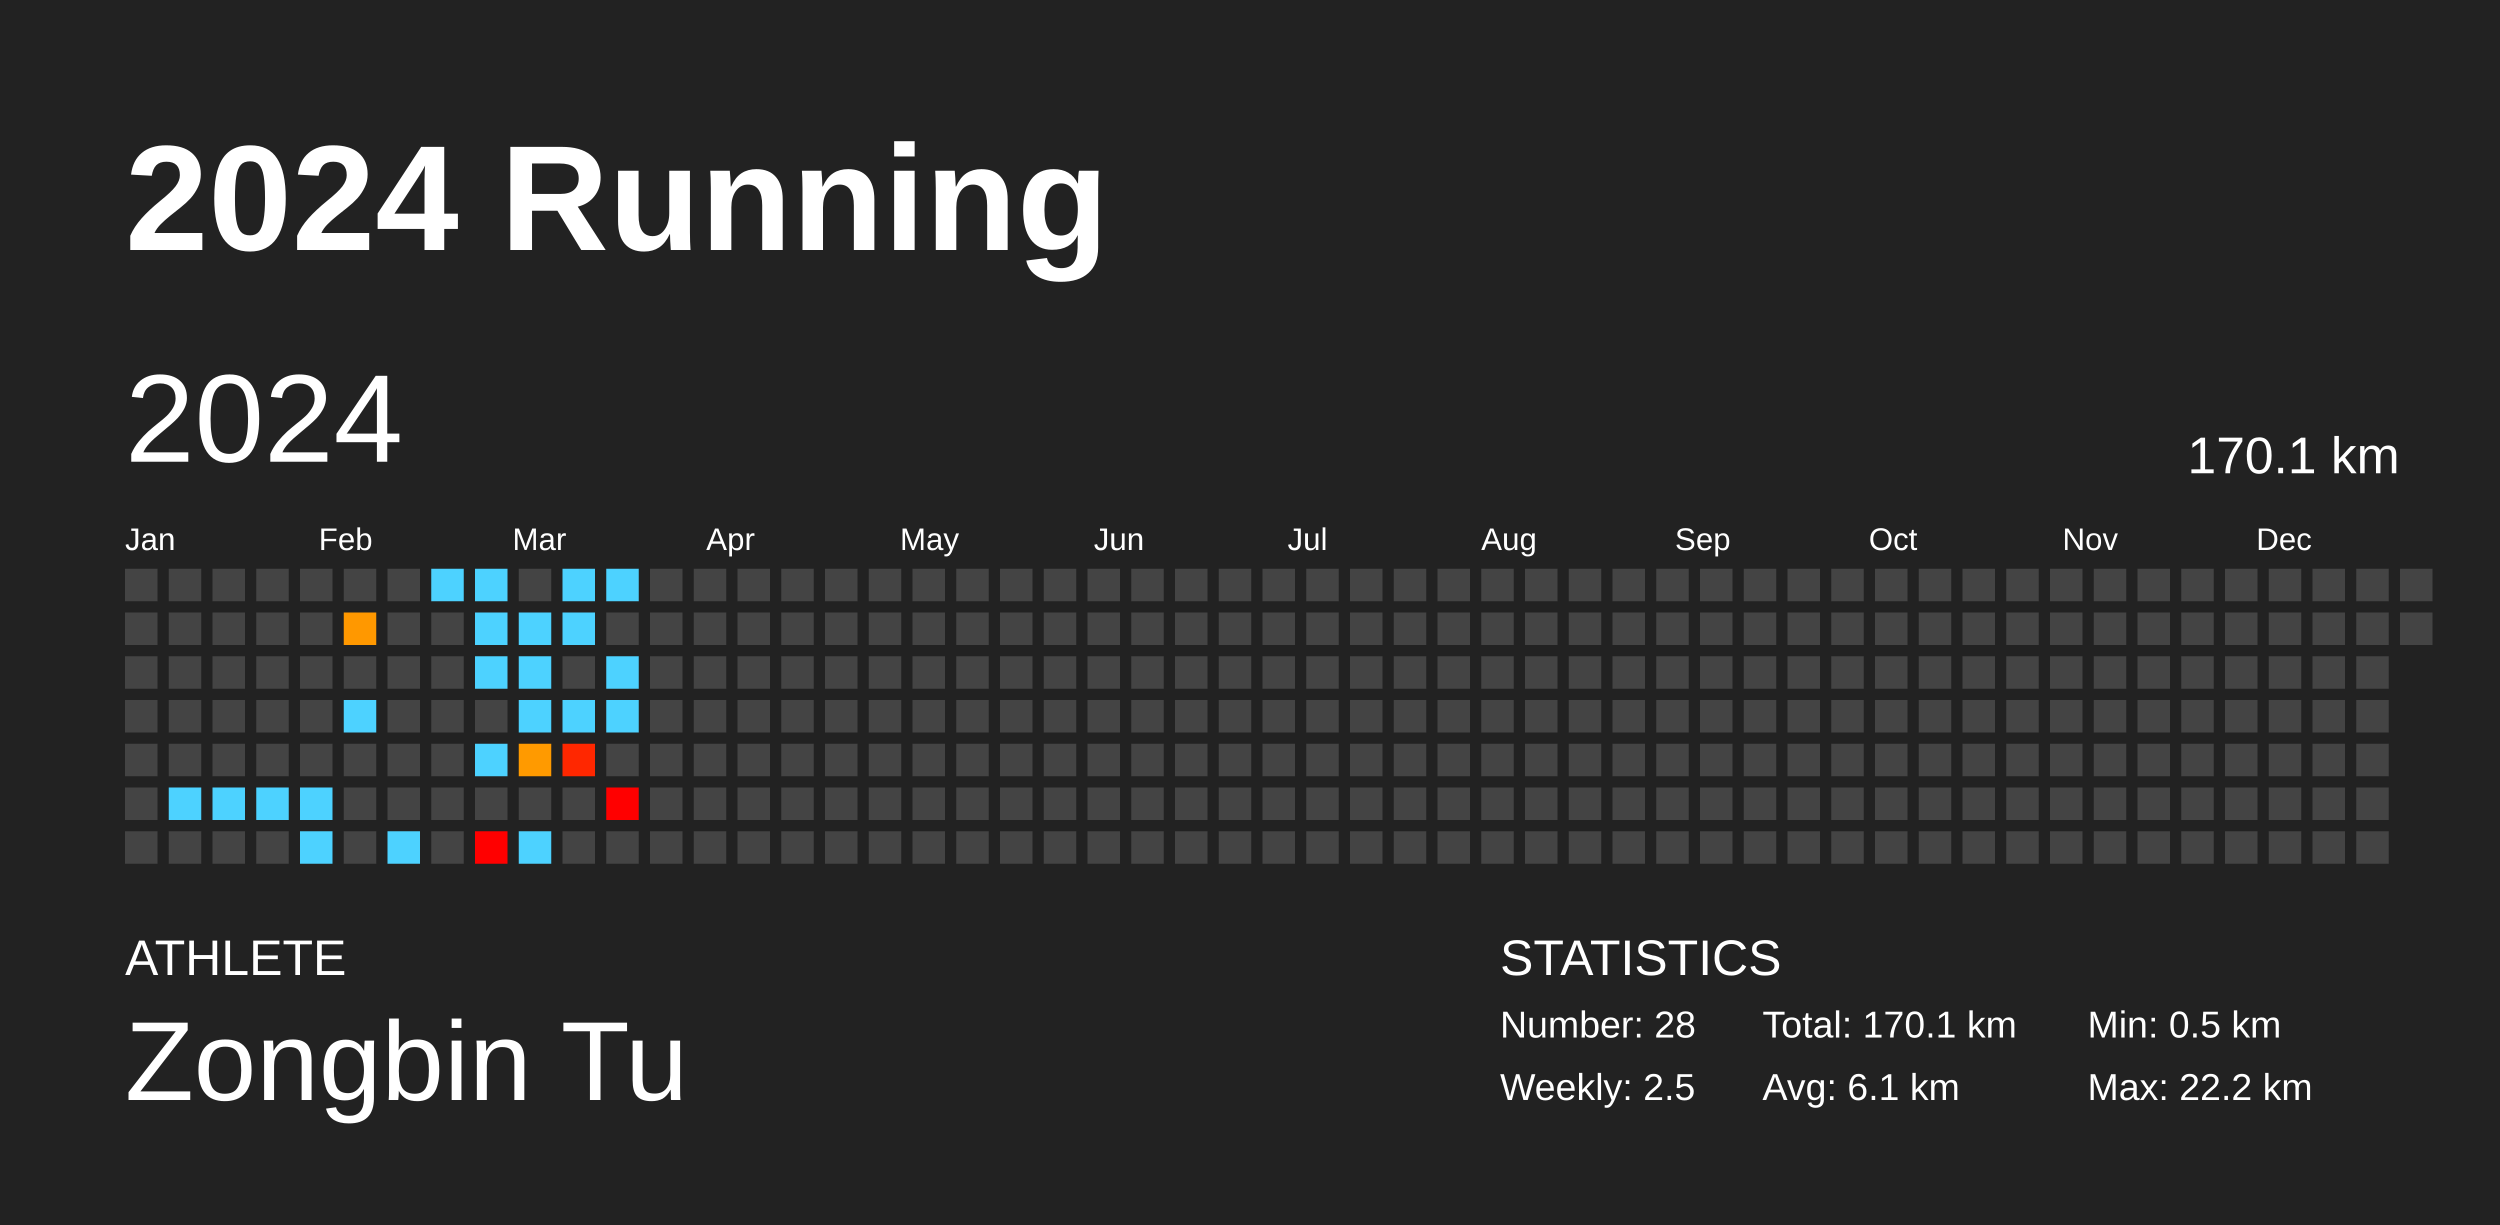
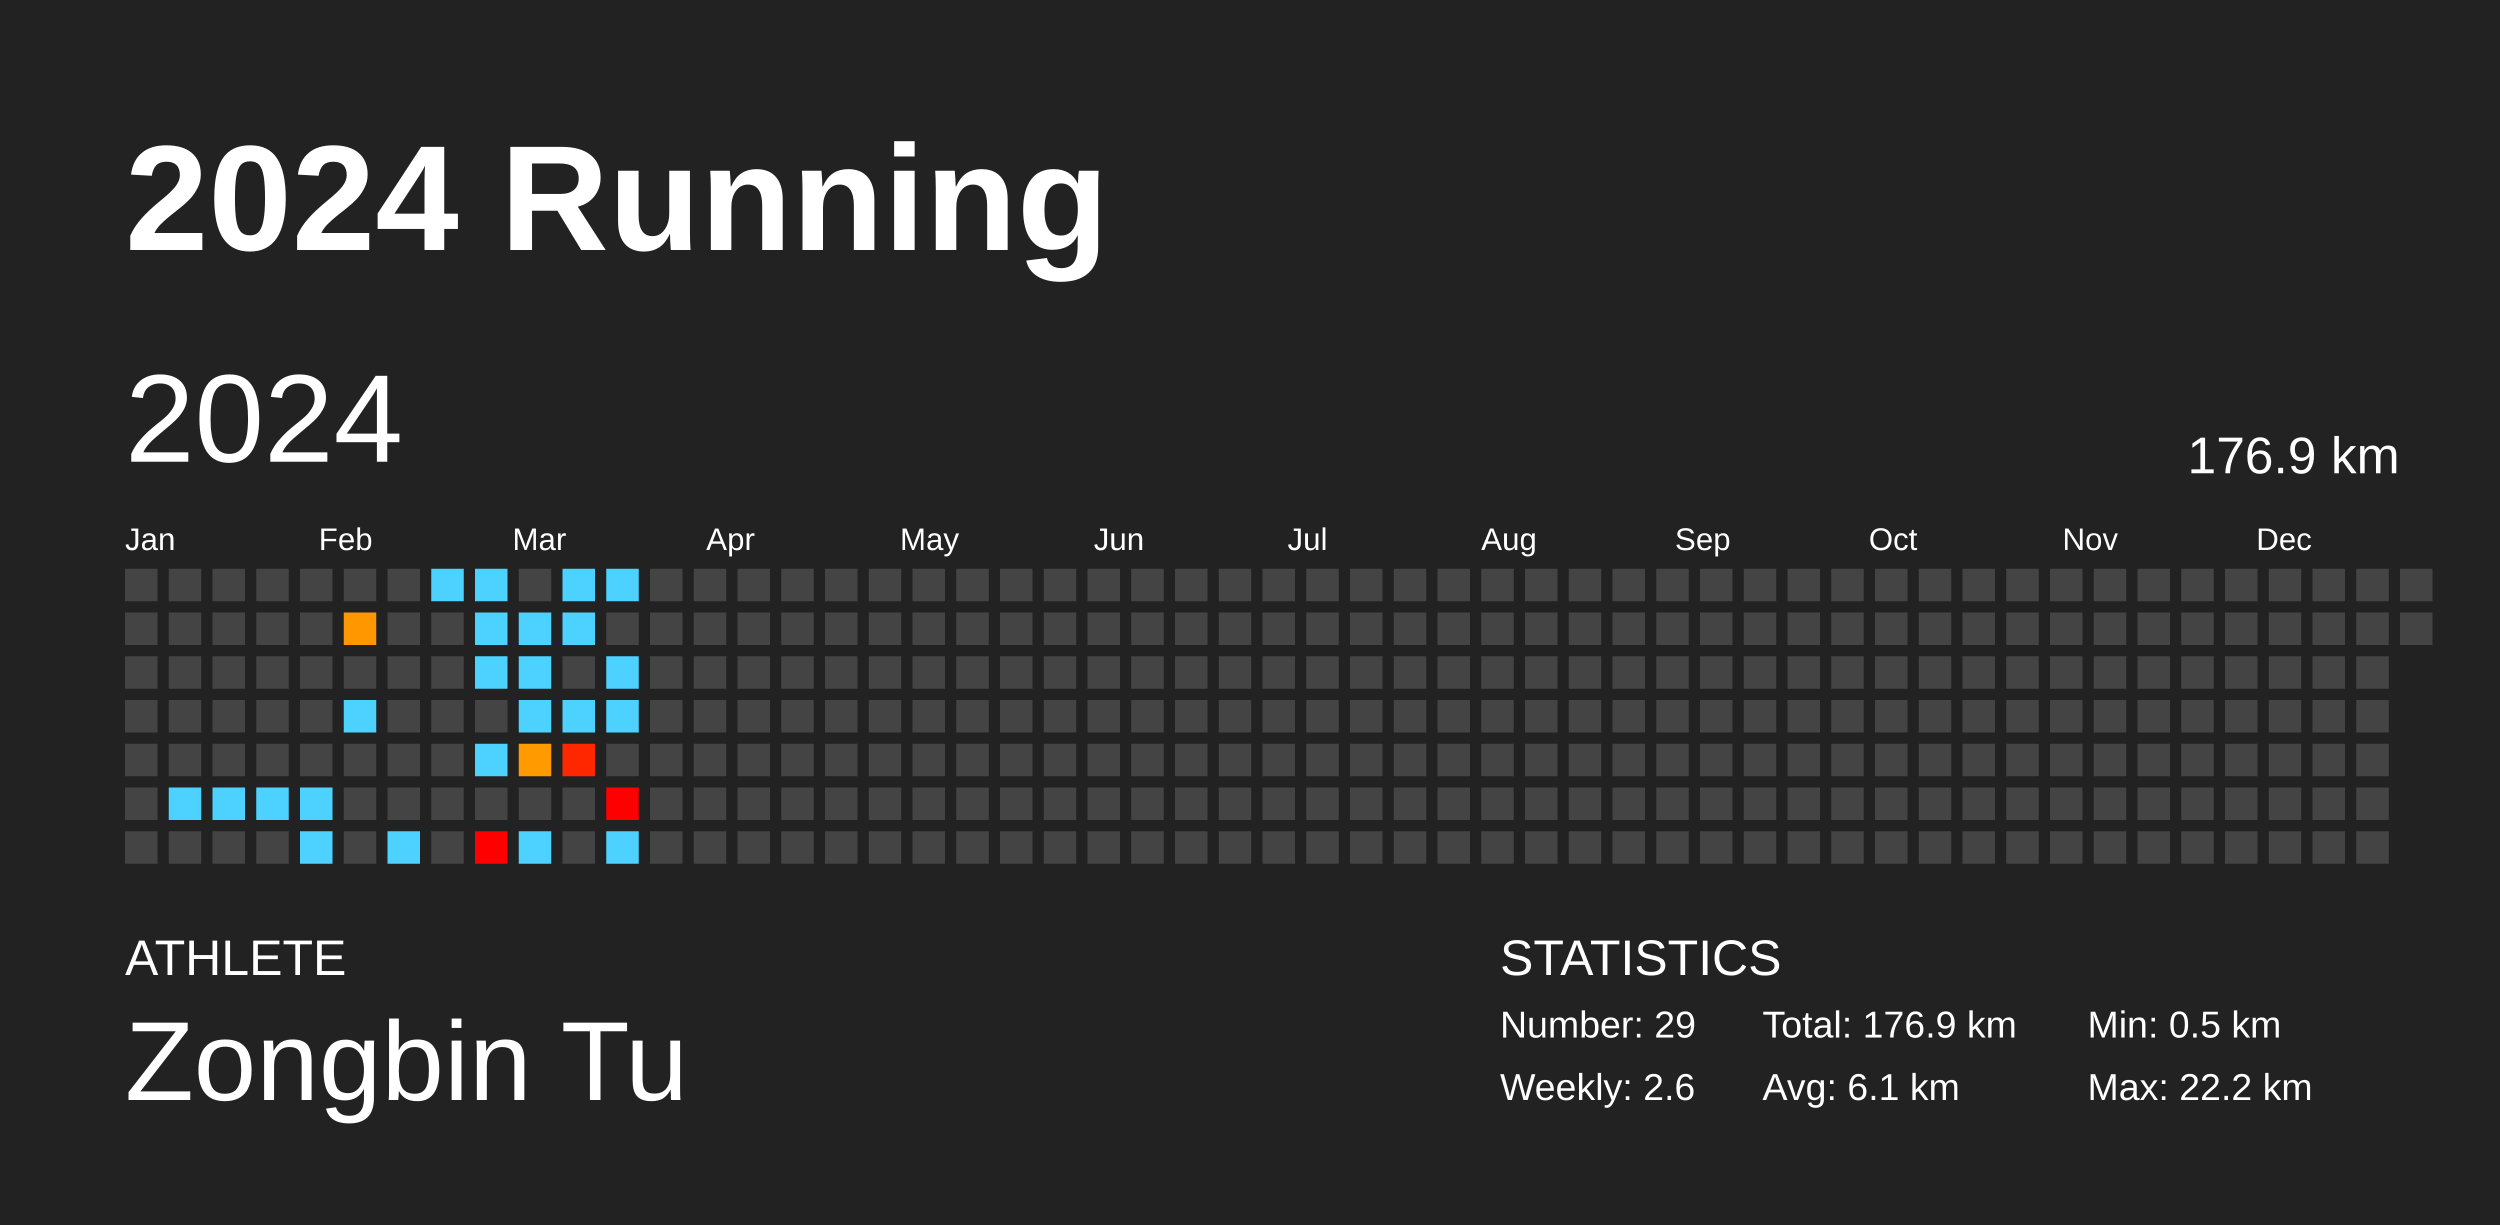
<svg xmlns="http://www.w3.org/2000/svg" baseProfile="full" height="98mm" version="1.1" viewBox="0,0,200,98" width="200mm">
  <defs />
  <rect fill="#222222" height="98" width="200" x="0" y="0" />
  <text fill="#FFFFFF" style="font-size:12px; font-family:Arial; font-weight:bold;" x="10" y="20">2024 Running</text>
  <text fill="#FFFFFF" style="font-size:4px; font-family:Arial" x="10" y="78">ATHLETE</text>
  <text fill="#FFFFFF" style="font-size:9px; font-family:Arial" x="10" y="88">Zongbin Tu</text>
  <text fill="#FFFFFF" style="font-size:4px; font-family:Arial" x="120" y="78">STATISTICS</text>
-   <text fill="#FFFFFF" style="font-size:3px; font-family:Arial" x="120" y="83">Number: 28</text>
-   <text fill="#FFFFFF" style="font-size:3px; font-family:Arial" x="120" y="88">Weekly: 2.5</text>
-   <text fill="#FFFFFF" style="font-size:3px; font-family:Arial" x="141" y="83">Total: 170.1 km</text>
+   <text fill="#FFFFFF" style="font-size:3px; font-family:Arial" x="120" y="83">Number: 29</text>
+   <text fill="#FFFFFF" style="font-size:3px; font-family:Arial" x="120" y="88">Weekly: 2.6</text>
+   <text fill="#FFFFFF" style="font-size:3px; font-family:Arial" x="141" y="83">Total: 176.9 km</text>
  <text fill="#FFFFFF" style="font-size:3px; font-family:Arial" x="141" y="88">Avg: 6.1 km</text>
  <text fill="#FFFFFF" style="font-size:3px; font-family:Arial" x="167" y="83">Min: 0.5 km</text>
  <text fill="#FFFFFF" style="font-size:3px; font-family:Arial" x="167" y="88">Max: 22.2 km</text>
  <text dominant-baseline="hanging" fill="#FFFFFF" style="font-size:10.0px; font-family:Arial;" x="10" y="30">2024</text>
-   <text dominant-baseline="hanging" fill="#FFFFFF" style="font-size:4.125px; font-family:Arial;" x="175" y="35">170.1 km</text>
+   <text dominant-baseline="hanging" fill="#FFFFFF" style="font-size:4.125px; font-family:Arial;" x="175" y="35">176.9 km</text>
  <text fill="#FFFFFF" style="font-size:2.5px; font-family:Arial" x="10.0" y="44">Jan</text>
  <text fill="#FFFFFF" style="font-size:2.5px; font-family:Arial" x="25.5" y="44">Feb</text>
  <text fill="#FFFFFF" style="font-size:2.5px; font-family:Arial" x="41.0" y="44">Mar</text>
  <text fill="#FFFFFF" style="font-size:2.5px; font-family:Arial" x="56.5" y="44">Apr</text>
  <text fill="#FFFFFF" style="font-size:2.5px; font-family:Arial" x="72.0" y="44">May</text>
  <text fill="#FFFFFF" style="font-size:2.5px; font-family:Arial" x="87.5" y="44">Jun</text>
  <text fill="#FFFFFF" style="font-size:2.5px; font-family:Arial" x="103.0" y="44">Jul</text>
  <text fill="#FFFFFF" style="font-size:2.5px; font-family:Arial" x="118.5" y="44">Aug</text>
  <text fill="#FFFFFF" style="font-size:2.5px; font-family:Arial" x="134.0" y="44">Sep</text>
  <text fill="#FFFFFF" style="font-size:2.5px; font-family:Arial" x="149.5" y="44">Oct</text>
  <text fill="#FFFFFF" style="font-size:2.5px; font-family:Arial" x="165.0" y="44">Nov</text>
  <text fill="#FFFFFF" style="font-size:2.5px; font-family:Arial" x="180.5" y="44">Dec</text>
  <rect fill="#444444" height="2.6" width="2.6" x="10.0" y="45.5" />
  <rect fill="#444444" height="2.6" width="2.6" x="10.0" y="49.0" />
  <rect fill="#444444" height="2.6" width="2.6" x="10.0" y="52.5" />
  <rect fill="#444444" height="2.6" width="2.6" x="10.0" y="56.0" />
  <rect fill="#444444" height="2.6" width="2.6" x="10.0" y="59.5" />
  <rect fill="#444444" height="2.6" width="2.6" x="10.0" y="63.0" />
  <rect fill="#444444" height="2.6" width="2.6" x="10.0" y="66.5" />
  <rect fill="#444444" height="2.6" width="2.6" x="13.5" y="45.5" />
  <rect fill="#444444" height="2.6" width="2.6" x="13.5" y="49.0" />
  <rect fill="#444444" height="2.6" width="2.6" x="13.5" y="52.5" />
  <rect fill="#444444" height="2.6" width="2.6" x="13.5" y="56.0" />
  <rect fill="#444444" height="2.6" width="2.6" x="13.5" y="59.5" />
  <rect fill="#4dd2ff" height="2.6" width="2.6" x="13.5" y="63.0" />
  <rect fill="#444444" height="2.6" width="2.6" x="13.5" y="66.5" />
  <rect fill="#444444" height="2.6" width="2.6" x="17.0" y="45.5" />
  <rect fill="#444444" height="2.6" width="2.6" x="17.0" y="49.0" />
  <rect fill="#444444" height="2.6" width="2.6" x="17.0" y="52.5" />
  <rect fill="#444444" height="2.6" width="2.6" x="17.0" y="56.0" />
  <rect fill="#444444" height="2.6" width="2.6" x="17.0" y="59.5" />
  <rect fill="#4dd2ff" height="2.6" width="2.6" x="17.0" y="63.0" />
  <rect fill="#444444" height="2.6" width="2.6" x="17.0" y="66.5" />
  <rect fill="#444444" height="2.6" width="2.6" x="20.5" y="45.5" />
  <rect fill="#444444" height="2.6" width="2.6" x="20.5" y="49.0" />
  <rect fill="#444444" height="2.6" width="2.6" x="20.5" y="52.5" />
  <rect fill="#444444" height="2.6" width="2.6" x="20.5" y="56.0" />
  <rect fill="#444444" height="2.6" width="2.6" x="20.5" y="59.5" />
  <rect fill="#4dd2ff" height="2.6" width="2.6" x="20.5" y="63.0" />
  <rect fill="#444444" height="2.6" width="2.6" x="20.5" y="66.5" />
  <rect fill="#444444" height="2.6" width="2.6" x="24.0" y="45.5" />
  <rect fill="#444444" height="2.6" width="2.6" x="24.0" y="49.0" />
  <rect fill="#444444" height="2.6" width="2.6" x="24.0" y="52.5" />
  <rect fill="#444444" height="2.6" width="2.6" x="24.0" y="56.0" />
  <rect fill="#444444" height="2.6" width="2.6" x="24.0" y="59.5" />
  <rect fill="#4dd2ff" height="2.6" width="2.6" x="24.0" y="63.0" />
  <rect fill="#4dd2ff" height="2.6" width="2.6" x="24.0" y="66.5" />
  <rect fill="#444444" height="2.6" width="2.6" x="27.5" y="45.5" />
  <rect fill="#ff9800" height="2.6" width="2.6" x="27.5" y="49.0" />
  <rect fill="#444444" height="2.6" width="2.6" x="27.5" y="52.5" />
  <rect fill="#4dd2ff" height="2.6" width="2.6" x="27.5" y="56.0" />
  <rect fill="#444444" height="2.6" width="2.6" x="27.5" y="59.5" />
  <rect fill="#444444" height="2.6" width="2.6" x="27.5" y="63.0" />
  <rect fill="#444444" height="2.6" width="2.6" x="27.5" y="66.5" />
  <rect fill="#444444" height="2.6" width="2.6" x="31.0" y="45.5" />
  <rect fill="#444444" height="2.6" width="2.6" x="31.0" y="49.0" />
  <rect fill="#444444" height="2.6" width="2.6" x="31.0" y="52.5" />
  <rect fill="#444444" height="2.6" width="2.6" x="31.0" y="56.0" />
  <rect fill="#444444" height="2.6" width="2.6" x="31.0" y="59.5" />
  <rect fill="#444444" height="2.6" width="2.6" x="31.0" y="63.0" />
  <rect fill="#4dd2ff" height="2.6" width="2.6" x="31.0" y="66.5" />
  <rect fill="#4dd2ff" height="2.6" width="2.6" x="34.5" y="45.5" />
  <rect fill="#444444" height="2.6" width="2.6" x="34.5" y="49.0" />
  <rect fill="#444444" height="2.6" width="2.6" x="34.5" y="52.5" />
  <rect fill="#444444" height="2.6" width="2.6" x="34.5" y="56.0" />
  <rect fill="#444444" height="2.6" width="2.6" x="34.5" y="59.5" />
  <rect fill="#444444" height="2.6" width="2.6" x="34.5" y="63.0" />
  <rect fill="#444444" height="2.6" width="2.6" x="34.5" y="66.5" />
  <rect fill="#4dd2ff" height="2.6" width="2.6" x="38.0" y="45.5" />
  <rect fill="#4dd2ff" height="2.6" width="2.6" x="38.0" y="49.0" />
  <rect fill="#4dd2ff" height="2.6" width="2.6" x="38.0" y="52.5" />
  <rect fill="#444444" height="2.6" width="2.6" x="38.0" y="56.0" />
  <rect fill="#4dd2ff" height="2.6" width="2.6" x="38.0" y="59.5" />
  <rect fill="#444444" height="2.6" width="2.6" x="38.0" y="63.0" />
  <rect fill="red" height="2.6" width="2.6" x="38.0" y="66.5" />
  <rect fill="#444444" height="2.6" width="2.6" x="41.5" y="45.5" />
  <rect fill="#4dd2ff" height="2.6" width="2.6" x="41.5" y="49.0" />
  <rect fill="#4dd2ff" height="2.6" width="2.6" x="41.5" y="52.5" />
  <rect fill="#4dd2ff" height="2.6" width="2.6" x="41.5" y="56.0" />
  <rect fill="#ff9a00" height="2.6" width="2.6" x="41.5" y="59.5" />
  <rect fill="#444444" height="2.6" width="2.6" x="41.5" y="63.0" />
  <rect fill="#4dd2ff" height="2.6" width="2.6" x="41.5" y="66.5" />
  <rect fill="#4dd2ff" height="2.6" width="2.6" x="45.0" y="45.5" />
  <rect fill="#4dd2ff" height="2.6" width="2.6" x="45.0" y="49.0" />
  <rect fill="#444444" height="2.6" width="2.6" x="45.0" y="52.5" />
  <rect fill="#4dd2ff" height="2.6" width="2.6" x="45.0" y="56.0" />
  <rect fill="#ff2700" height="2.6" width="2.6" x="45.0" y="59.5" />
  <rect fill="#444444" height="2.6" width="2.6" x="45.0" y="63.0" />
  <rect fill="#444444" height="2.6" width="2.6" x="45.0" y="66.5" />
  <rect fill="#4dd2ff" height="2.6" width="2.6" x="48.5" y="45.5" />
  <rect fill="#444444" height="2.6" width="2.6" x="48.5" y="49.0" />
  <rect fill="#4dd2ff" height="2.6" width="2.6" x="48.5" y="52.5" />
  <rect fill="#4dd2ff" height="2.6" width="2.6" x="48.5" y="56.0" />
  <rect fill="#444444" height="2.6" width="2.6" x="48.5" y="59.5" />
  <rect fill="red" height="2.6" width="2.6" x="48.5" y="63.0" />
-   <rect fill="#444444" height="2.6" width="2.6" x="48.5" y="66.5" />
+   <rect fill="#4dd2ff" height="2.6" width="2.6" x="48.5" y="66.5" />
  <rect fill="#444444" height="2.6" width="2.6" x="52.0" y="45.5" />
  <rect fill="#444444" height="2.6" width="2.6" x="52.0" y="49.0" />
  <rect fill="#444444" height="2.6" width="2.6" x="52.0" y="52.5" />
  <rect fill="#444444" height="2.6" width="2.6" x="52.0" y="56.0" />
  <rect fill="#444444" height="2.6" width="2.6" x="52.0" y="59.5" />
  <rect fill="#444444" height="2.6" width="2.6" x="52.0" y="63.0" />
  <rect fill="#444444" height="2.6" width="2.6" x="52.0" y="66.5" />
  <rect fill="#444444" height="2.6" width="2.6" x="55.5" y="45.5" />
  <rect fill="#444444" height="2.6" width="2.6" x="55.5" y="49.0" />
  <rect fill="#444444" height="2.6" width="2.6" x="55.5" y="52.5" />
  <rect fill="#444444" height="2.6" width="2.6" x="55.5" y="56.0" />
  <rect fill="#444444" height="2.6" width="2.6" x="55.5" y="59.5" />
  <rect fill="#444444" height="2.6" width="2.6" x="55.5" y="63.0" />
  <rect fill="#444444" height="2.6" width="2.6" x="55.5" y="66.5" />
  <rect fill="#444444" height="2.6" width="2.6" x="59.0" y="45.5" />
  <rect fill="#444444" height="2.6" width="2.6" x="59.0" y="49.0" />
  <rect fill="#444444" height="2.6" width="2.6" x="59.0" y="52.5" />
  <rect fill="#444444" height="2.6" width="2.6" x="59.0" y="56.0" />
  <rect fill="#444444" height="2.6" width="2.6" x="59.0" y="59.5" />
  <rect fill="#444444" height="2.6" width="2.6" x="59.0" y="63.0" />
  <rect fill="#444444" height="2.6" width="2.6" x="59.0" y="66.5" />
  <rect fill="#444444" height="2.6" width="2.6" x="62.5" y="45.5" />
  <rect fill="#444444" height="2.6" width="2.6" x="62.5" y="49.0" />
  <rect fill="#444444" height="2.6" width="2.6" x="62.5" y="52.5" />
  <rect fill="#444444" height="2.6" width="2.6" x="62.5" y="56.0" />
  <rect fill="#444444" height="2.6" width="2.6" x="62.5" y="59.5" />
  <rect fill="#444444" height="2.6" width="2.6" x="62.5" y="63.0" />
  <rect fill="#444444" height="2.6" width="2.6" x="62.5" y="66.5" />
  <rect fill="#444444" height="2.6" width="2.6" x="66.0" y="45.5" />
  <rect fill="#444444" height="2.6" width="2.6" x="66.0" y="49.0" />
  <rect fill="#444444" height="2.6" width="2.6" x="66.0" y="52.5" />
  <rect fill="#444444" height="2.6" width="2.6" x="66.0" y="56.0" />
  <rect fill="#444444" height="2.6" width="2.6" x="66.0" y="59.5" />
  <rect fill="#444444" height="2.6" width="2.6" x="66.0" y="63.0" />
  <rect fill="#444444" height="2.6" width="2.6" x="66.0" y="66.5" />
  <rect fill="#444444" height="2.6" width="2.6" x="69.5" y="45.5" />
  <rect fill="#444444" height="2.6" width="2.6" x="69.5" y="49.0" />
  <rect fill="#444444" height="2.6" width="2.6" x="69.5" y="52.5" />
  <rect fill="#444444" height="2.6" width="2.6" x="69.5" y="56.0" />
  <rect fill="#444444" height="2.6" width="2.6" x="69.5" y="59.5" />
  <rect fill="#444444" height="2.6" width="2.6" x="69.5" y="63.0" />
  <rect fill="#444444" height="2.6" width="2.6" x="69.5" y="66.5" />
  <rect fill="#444444" height="2.6" width="2.6" x="73.0" y="45.5" />
  <rect fill="#444444" height="2.6" width="2.6" x="73.0" y="49.0" />
  <rect fill="#444444" height="2.6" width="2.6" x="73.0" y="52.5" />
  <rect fill="#444444" height="2.6" width="2.6" x="73.0" y="56.0" />
  <rect fill="#444444" height="2.6" width="2.6" x="73.0" y="59.5" />
  <rect fill="#444444" height="2.6" width="2.6" x="73.0" y="63.0" />
  <rect fill="#444444" height="2.6" width="2.6" x="73.0" y="66.5" />
  <rect fill="#444444" height="2.6" width="2.6" x="76.5" y="45.5" />
  <rect fill="#444444" height="2.6" width="2.6" x="76.5" y="49.0" />
  <rect fill="#444444" height="2.6" width="2.6" x="76.5" y="52.5" />
  <rect fill="#444444" height="2.6" width="2.6" x="76.5" y="56.0" />
  <rect fill="#444444" height="2.6" width="2.6" x="76.5" y="59.5" />
  <rect fill="#444444" height="2.6" width="2.6" x="76.5" y="63.0" />
  <rect fill="#444444" height="2.6" width="2.6" x="76.5" y="66.5" />
  <rect fill="#444444" height="2.6" width="2.6" x="80.0" y="45.5" />
  <rect fill="#444444" height="2.6" width="2.6" x="80.0" y="49.0" />
  <rect fill="#444444" height="2.6" width="2.6" x="80.0" y="52.5" />
  <rect fill="#444444" height="2.6" width="2.6" x="80.0" y="56.0" />
  <rect fill="#444444" height="2.6" width="2.6" x="80.0" y="59.5" />
  <rect fill="#444444" height="2.6" width="2.6" x="80.0" y="63.0" />
  <rect fill="#444444" height="2.6" width="2.6" x="80.0" y="66.5" />
  <rect fill="#444444" height="2.6" width="2.6" x="83.5" y="45.5" />
  <rect fill="#444444" height="2.6" width="2.6" x="83.5" y="49.0" />
  <rect fill="#444444" height="2.6" width="2.6" x="83.5" y="52.5" />
  <rect fill="#444444" height="2.6" width="2.6" x="83.5" y="56.0" />
  <rect fill="#444444" height="2.6" width="2.6" x="83.5" y="59.5" />
  <rect fill="#444444" height="2.6" width="2.6" x="83.5" y="63.0" />
  <rect fill="#444444" height="2.6" width="2.6" x="83.5" y="66.5" />
  <rect fill="#444444" height="2.6" width="2.6" x="87.0" y="45.5" />
  <rect fill="#444444" height="2.6" width="2.6" x="87.0" y="49.0" />
  <rect fill="#444444" height="2.6" width="2.6" x="87.0" y="52.5" />
  <rect fill="#444444" height="2.6" width="2.6" x="87.0" y="56.0" />
  <rect fill="#444444" height="2.6" width="2.6" x="87.0" y="59.5" />
  <rect fill="#444444" height="2.6" width="2.6" x="87.0" y="63.0" />
  <rect fill="#444444" height="2.6" width="2.6" x="87.0" y="66.5" />
  <rect fill="#444444" height="2.6" width="2.6" x="90.5" y="45.5" />
  <rect fill="#444444" height="2.6" width="2.6" x="90.5" y="49.0" />
  <rect fill="#444444" height="2.6" width="2.6" x="90.5" y="52.5" />
  <rect fill="#444444" height="2.6" width="2.6" x="90.5" y="56.0" />
  <rect fill="#444444" height="2.6" width="2.6" x="90.5" y="59.5" />
  <rect fill="#444444" height="2.6" width="2.6" x="90.5" y="63.0" />
  <rect fill="#444444" height="2.6" width="2.6" x="90.5" y="66.5" />
  <rect fill="#444444" height="2.6" width="2.6" x="94.0" y="45.5" />
  <rect fill="#444444" height="2.6" width="2.6" x="94.0" y="49.0" />
  <rect fill="#444444" height="2.6" width="2.6" x="94.0" y="52.5" />
  <rect fill="#444444" height="2.6" width="2.6" x="94.0" y="56.0" />
  <rect fill="#444444" height="2.6" width="2.6" x="94.0" y="59.5" />
  <rect fill="#444444" height="2.6" width="2.6" x="94.0" y="63.0" />
  <rect fill="#444444" height="2.6" width="2.6" x="94.0" y="66.5" />
  <rect fill="#444444" height="2.6" width="2.6" x="97.5" y="45.5" />
  <rect fill="#444444" height="2.6" width="2.6" x="97.5" y="49.0" />
  <rect fill="#444444" height="2.6" width="2.6" x="97.5" y="52.5" />
  <rect fill="#444444" height="2.6" width="2.6" x="97.5" y="56.0" />
  <rect fill="#444444" height="2.6" width="2.6" x="97.5" y="59.5" />
  <rect fill="#444444" height="2.6" width="2.6" x="97.5" y="63.0" />
  <rect fill="#444444" height="2.6" width="2.6" x="97.5" y="66.5" />
  <rect fill="#444444" height="2.6" width="2.6" x="101.0" y="45.5" />
  <rect fill="#444444" height="2.6" width="2.6" x="101.0" y="49.0" />
  <rect fill="#444444" height="2.6" width="2.6" x="101.0" y="52.5" />
  <rect fill="#444444" height="2.6" width="2.6" x="101.0" y="56.0" />
  <rect fill="#444444" height="2.6" width="2.6" x="101.0" y="59.5" />
  <rect fill="#444444" height="2.6" width="2.6" x="101.0" y="63.0" />
  <rect fill="#444444" height="2.6" width="2.6" x="101.0" y="66.5" />
  <rect fill="#444444" height="2.6" width="2.6" x="104.5" y="45.5" />
  <rect fill="#444444" height="2.6" width="2.6" x="104.5" y="49.0" />
  <rect fill="#444444" height="2.6" width="2.6" x="104.5" y="52.5" />
  <rect fill="#444444" height="2.6" width="2.6" x="104.5" y="56.0" />
  <rect fill="#444444" height="2.6" width="2.6" x="104.5" y="59.5" />
  <rect fill="#444444" height="2.6" width="2.6" x="104.5" y="63.0" />
  <rect fill="#444444" height="2.6" width="2.6" x="104.5" y="66.5" />
  <rect fill="#444444" height="2.6" width="2.6" x="108.0" y="45.5" />
  <rect fill="#444444" height="2.6" width="2.6" x="108.0" y="49.0" />
  <rect fill="#444444" height="2.6" width="2.6" x="108.0" y="52.5" />
  <rect fill="#444444" height="2.6" width="2.6" x="108.0" y="56.0" />
  <rect fill="#444444" height="2.6" width="2.6" x="108.0" y="59.5" />
  <rect fill="#444444" height="2.6" width="2.6" x="108.0" y="63.0" />
  <rect fill="#444444" height="2.6" width="2.6" x="108.0" y="66.5" />
  <rect fill="#444444" height="2.6" width="2.6" x="111.5" y="45.5" />
  <rect fill="#444444" height="2.6" width="2.6" x="111.5" y="49.0" />
  <rect fill="#444444" height="2.6" width="2.6" x="111.5" y="52.5" />
  <rect fill="#444444" height="2.6" width="2.6" x="111.5" y="56.0" />
  <rect fill="#444444" height="2.6" width="2.6" x="111.5" y="59.5" />
  <rect fill="#444444" height="2.6" width="2.6" x="111.5" y="63.0" />
  <rect fill="#444444" height="2.6" width="2.6" x="111.5" y="66.5" />
  <rect fill="#444444" height="2.6" width="2.6" x="115.0" y="45.5" />
  <rect fill="#444444" height="2.6" width="2.6" x="115.0" y="49.0" />
  <rect fill="#444444" height="2.6" width="2.6" x="115.0" y="52.5" />
  <rect fill="#444444" height="2.6" width="2.6" x="115.0" y="56.0" />
  <rect fill="#444444" height="2.6" width="2.6" x="115.0" y="59.5" />
  <rect fill="#444444" height="2.6" width="2.6" x="115.0" y="63.0" />
  <rect fill="#444444" height="2.6" width="2.6" x="115.0" y="66.5" />
  <rect fill="#444444" height="2.6" width="2.6" x="118.5" y="45.5" />
  <rect fill="#444444" height="2.6" width="2.6" x="118.5" y="49.0" />
  <rect fill="#444444" height="2.6" width="2.6" x="118.5" y="52.5" />
  <rect fill="#444444" height="2.6" width="2.6" x="118.5" y="56.0" />
  <rect fill="#444444" height="2.6" width="2.6" x="118.5" y="59.5" />
  <rect fill="#444444" height="2.6" width="2.6" x="118.5" y="63.0" />
  <rect fill="#444444" height="2.6" width="2.6" x="118.5" y="66.5" />
  <rect fill="#444444" height="2.6" width="2.6" x="122.0" y="45.5" />
  <rect fill="#444444" height="2.6" width="2.6" x="122.0" y="49.0" />
  <rect fill="#444444" height="2.6" width="2.6" x="122.0" y="52.5" />
  <rect fill="#444444" height="2.6" width="2.6" x="122.0" y="56.0" />
  <rect fill="#444444" height="2.6" width="2.6" x="122.0" y="59.5" />
  <rect fill="#444444" height="2.6" width="2.6" x="122.0" y="63.0" />
  <rect fill="#444444" height="2.6" width="2.6" x="122.0" y="66.5" />
  <rect fill="#444444" height="2.6" width="2.6" x="125.5" y="45.5" />
  <rect fill="#444444" height="2.6" width="2.6" x="125.5" y="49.0" />
  <rect fill="#444444" height="2.6" width="2.6" x="125.5" y="52.5" />
  <rect fill="#444444" height="2.6" width="2.6" x="125.5" y="56.0" />
  <rect fill="#444444" height="2.6" width="2.6" x="125.5" y="59.5" />
  <rect fill="#444444" height="2.6" width="2.6" x="125.5" y="63.0" />
  <rect fill="#444444" height="2.6" width="2.6" x="125.5" y="66.5" />
  <rect fill="#444444" height="2.6" width="2.6" x="129.0" y="45.5" />
  <rect fill="#444444" height="2.6" width="2.6" x="129.0" y="49.0" />
  <rect fill="#444444" height="2.6" width="2.6" x="129.0" y="52.5" />
  <rect fill="#444444" height="2.6" width="2.6" x="129.0" y="56.0" />
  <rect fill="#444444" height="2.6" width="2.6" x="129.0" y="59.5" />
  <rect fill="#444444" height="2.6" width="2.6" x="129.0" y="63.0" />
  <rect fill="#444444" height="2.6" width="2.6" x="129.0" y="66.5" />
  <rect fill="#444444" height="2.6" width="2.6" x="132.5" y="45.5" />
  <rect fill="#444444" height="2.6" width="2.6" x="132.5" y="49.0" />
  <rect fill="#444444" height="2.6" width="2.6" x="132.5" y="52.5" />
  <rect fill="#444444" height="2.6" width="2.6" x="132.5" y="56.0" />
  <rect fill="#444444" height="2.6" width="2.6" x="132.5" y="59.5" />
  <rect fill="#444444" height="2.6" width="2.6" x="132.5" y="63.0" />
  <rect fill="#444444" height="2.6" width="2.6" x="132.5" y="66.5" />
  <rect fill="#444444" height="2.6" width="2.6" x="136.0" y="45.5" />
  <rect fill="#444444" height="2.6" width="2.6" x="136.0" y="49.0" />
  <rect fill="#444444" height="2.6" width="2.6" x="136.0" y="52.5" />
  <rect fill="#444444" height="2.6" width="2.6" x="136.0" y="56.0" />
  <rect fill="#444444" height="2.6" width="2.6" x="136.0" y="59.5" />
  <rect fill="#444444" height="2.6" width="2.6" x="136.0" y="63.0" />
  <rect fill="#444444" height="2.6" width="2.6" x="136.0" y="66.5" />
  <rect fill="#444444" height="2.6" width="2.6" x="139.5" y="45.5" />
  <rect fill="#444444" height="2.6" width="2.6" x="139.5" y="49.0" />
  <rect fill="#444444" height="2.6" width="2.6" x="139.5" y="52.5" />
  <rect fill="#444444" height="2.6" width="2.6" x="139.5" y="56.0" />
  <rect fill="#444444" height="2.6" width="2.6" x="139.5" y="59.5" />
  <rect fill="#444444" height="2.6" width="2.6" x="139.5" y="63.0" />
  <rect fill="#444444" height="2.6" width="2.6" x="139.5" y="66.5" />
  <rect fill="#444444" height="2.6" width="2.6" x="143.0" y="45.5" />
  <rect fill="#444444" height="2.6" width="2.6" x="143.0" y="49.0" />
  <rect fill="#444444" height="2.6" width="2.6" x="143.0" y="52.5" />
  <rect fill="#444444" height="2.6" width="2.6" x="143.0" y="56.0" />
  <rect fill="#444444" height="2.6" width="2.6" x="143.0" y="59.5" />
  <rect fill="#444444" height="2.6" width="2.6" x="143.0" y="63.0" />
  <rect fill="#444444" height="2.6" width="2.6" x="143.0" y="66.5" />
  <rect fill="#444444" height="2.6" width="2.6" x="146.5" y="45.5" />
  <rect fill="#444444" height="2.6" width="2.6" x="146.5" y="49.0" />
  <rect fill="#444444" height="2.6" width="2.6" x="146.5" y="52.5" />
  <rect fill="#444444" height="2.6" width="2.6" x="146.5" y="56.0" />
  <rect fill="#444444" height="2.6" width="2.6" x="146.5" y="59.5" />
  <rect fill="#444444" height="2.6" width="2.6" x="146.5" y="63.0" />
  <rect fill="#444444" height="2.6" width="2.6" x="146.5" y="66.5" />
  <rect fill="#444444" height="2.6" width="2.6" x="150.0" y="45.5" />
  <rect fill="#444444" height="2.6" width="2.6" x="150.0" y="49.0" />
  <rect fill="#444444" height="2.6" width="2.6" x="150.0" y="52.5" />
  <rect fill="#444444" height="2.6" width="2.6" x="150.0" y="56.0" />
  <rect fill="#444444" height="2.6" width="2.6" x="150.0" y="59.5" />
  <rect fill="#444444" height="2.6" width="2.6" x="150.0" y="63.0" />
  <rect fill="#444444" height="2.6" width="2.6" x="150.0" y="66.5" />
  <rect fill="#444444" height="2.6" width="2.6" x="153.5" y="45.5" />
  <rect fill="#444444" height="2.6" width="2.6" x="153.5" y="49.0" />
  <rect fill="#444444" height="2.6" width="2.6" x="153.5" y="52.5" />
  <rect fill="#444444" height="2.6" width="2.6" x="153.5" y="56.0" />
  <rect fill="#444444" height="2.6" width="2.6" x="153.5" y="59.5" />
  <rect fill="#444444" height="2.6" width="2.6" x="153.5" y="63.0" />
  <rect fill="#444444" height="2.6" width="2.6" x="153.5" y="66.5" />
  <rect fill="#444444" height="2.6" width="2.6" x="157.0" y="45.5" />
  <rect fill="#444444" height="2.6" width="2.6" x="157.0" y="49.0" />
  <rect fill="#444444" height="2.6" width="2.6" x="157.0" y="52.5" />
  <rect fill="#444444" height="2.6" width="2.6" x="157.0" y="56.0" />
  <rect fill="#444444" height="2.6" width="2.6" x="157.0" y="59.5" />
  <rect fill="#444444" height="2.6" width="2.6" x="157.0" y="63.0" />
  <rect fill="#444444" height="2.6" width="2.6" x="157.0" y="66.5" />
  <rect fill="#444444" height="2.6" width="2.6" x="160.5" y="45.5" />
  <rect fill="#444444" height="2.6" width="2.6" x="160.5" y="49.0" />
  <rect fill="#444444" height="2.6" width="2.6" x="160.5" y="52.5" />
  <rect fill="#444444" height="2.6" width="2.6" x="160.5" y="56.0" />
  <rect fill="#444444" height="2.6" width="2.6" x="160.5" y="59.5" />
  <rect fill="#444444" height="2.6" width="2.6" x="160.5" y="63.0" />
  <rect fill="#444444" height="2.6" width="2.6" x="160.5" y="66.5" />
  <rect fill="#444444" height="2.6" width="2.6" x="164.0" y="45.5" />
  <rect fill="#444444" height="2.6" width="2.6" x="164.0" y="49.0" />
  <rect fill="#444444" height="2.6" width="2.6" x="164.0" y="52.5" />
  <rect fill="#444444" height="2.6" width="2.6" x="164.0" y="56.0" />
  <rect fill="#444444" height="2.6" width="2.6" x="164.0" y="59.5" />
  <rect fill="#444444" height="2.6" width="2.6" x="164.0" y="63.0" />
  <rect fill="#444444" height="2.6" width="2.6" x="164.0" y="66.5" />
  <rect fill="#444444" height="2.6" width="2.6" x="167.5" y="45.5" />
  <rect fill="#444444" height="2.6" width="2.6" x="167.5" y="49.0" />
  <rect fill="#444444" height="2.6" width="2.6" x="167.5" y="52.5" />
  <rect fill="#444444" height="2.6" width="2.6" x="167.5" y="56.0" />
  <rect fill="#444444" height="2.6" width="2.6" x="167.5" y="59.5" />
  <rect fill="#444444" height="2.6" width="2.6" x="167.5" y="63.0" />
  <rect fill="#444444" height="2.6" width="2.6" x="167.5" y="66.5" />
  <rect fill="#444444" height="2.6" width="2.6" x="171.0" y="45.5" />
  <rect fill="#444444" height="2.6" width="2.6" x="171.0" y="49.0" />
  <rect fill="#444444" height="2.6" width="2.6" x="171.0" y="52.5" />
  <rect fill="#444444" height="2.6" width="2.6" x="171.0" y="56.0" />
  <rect fill="#444444" height="2.6" width="2.6" x="171.0" y="59.5" />
  <rect fill="#444444" height="2.6" width="2.6" x="171.0" y="63.0" />
  <rect fill="#444444" height="2.6" width="2.6" x="171.0" y="66.5" />
  <rect fill="#444444" height="2.6" width="2.6" x="174.5" y="45.5" />
  <rect fill="#444444" height="2.6" width="2.6" x="174.5" y="49.0" />
  <rect fill="#444444" height="2.6" width="2.6" x="174.5" y="52.5" />
  <rect fill="#444444" height="2.6" width="2.6" x="174.5" y="56.0" />
  <rect fill="#444444" height="2.6" width="2.6" x="174.5" y="59.5" />
  <rect fill="#444444" height="2.6" width="2.6" x="174.5" y="63.0" />
  <rect fill="#444444" height="2.6" width="2.6" x="174.5" y="66.5" />
  <rect fill="#444444" height="2.6" width="2.6" x="178.0" y="45.5" />
  <rect fill="#444444" height="2.6" width="2.6" x="178.0" y="49.0" />
  <rect fill="#444444" height="2.6" width="2.6" x="178.0" y="52.5" />
  <rect fill="#444444" height="2.6" width="2.6" x="178.0" y="56.0" />
  <rect fill="#444444" height="2.6" width="2.6" x="178.0" y="59.5" />
  <rect fill="#444444" height="2.6" width="2.6" x="178.0" y="63.0" />
  <rect fill="#444444" height="2.6" width="2.6" x="178.0" y="66.5" />
  <rect fill="#444444" height="2.6" width="2.6" x="181.5" y="45.5" />
  <rect fill="#444444" height="2.6" width="2.6" x="181.5" y="49.0" />
  <rect fill="#444444" height="2.6" width="2.6" x="181.5" y="52.5" />
  <rect fill="#444444" height="2.6" width="2.6" x="181.5" y="56.0" />
  <rect fill="#444444" height="2.6" width="2.6" x="181.5" y="59.5" />
  <rect fill="#444444" height="2.6" width="2.6" x="181.5" y="63.0" />
  <rect fill="#444444" height="2.6" width="2.6" x="181.5" y="66.5" />
  <rect fill="#444444" height="2.6" width="2.6" x="185.0" y="45.5" />
  <rect fill="#444444" height="2.6" width="2.6" x="185.0" y="49.0" />
  <rect fill="#444444" height="2.6" width="2.6" x="185.0" y="52.5" />
  <rect fill="#444444" height="2.6" width="2.6" x="185.0" y="56.0" />
  <rect fill="#444444" height="2.6" width="2.6" x="185.0" y="59.5" />
  <rect fill="#444444" height="2.6" width="2.6" x="185.0" y="63.0" />
  <rect fill="#444444" height="2.6" width="2.6" x="185.0" y="66.5" />
  <rect fill="#444444" height="2.6" width="2.6" x="188.5" y="45.5" />
  <rect fill="#444444" height="2.6" width="2.6" x="188.5" y="49.0" />
  <rect fill="#444444" height="2.6" width="2.6" x="188.5" y="52.5" />
  <rect fill="#444444" height="2.6" width="2.6" x="188.5" y="56.0" />
  <rect fill="#444444" height="2.6" width="2.6" x="188.5" y="59.5" />
  <rect fill="#444444" height="2.6" width="2.6" x="188.5" y="63.0" />
  <rect fill="#444444" height="2.6" width="2.6" x="188.5" y="66.5" />
  <rect fill="#444444" height="2.6" width="2.6" x="192.0" y="45.5" />
  <rect fill="#444444" height="2.6" width="2.6" x="192.0" y="49.0" />
</svg>
